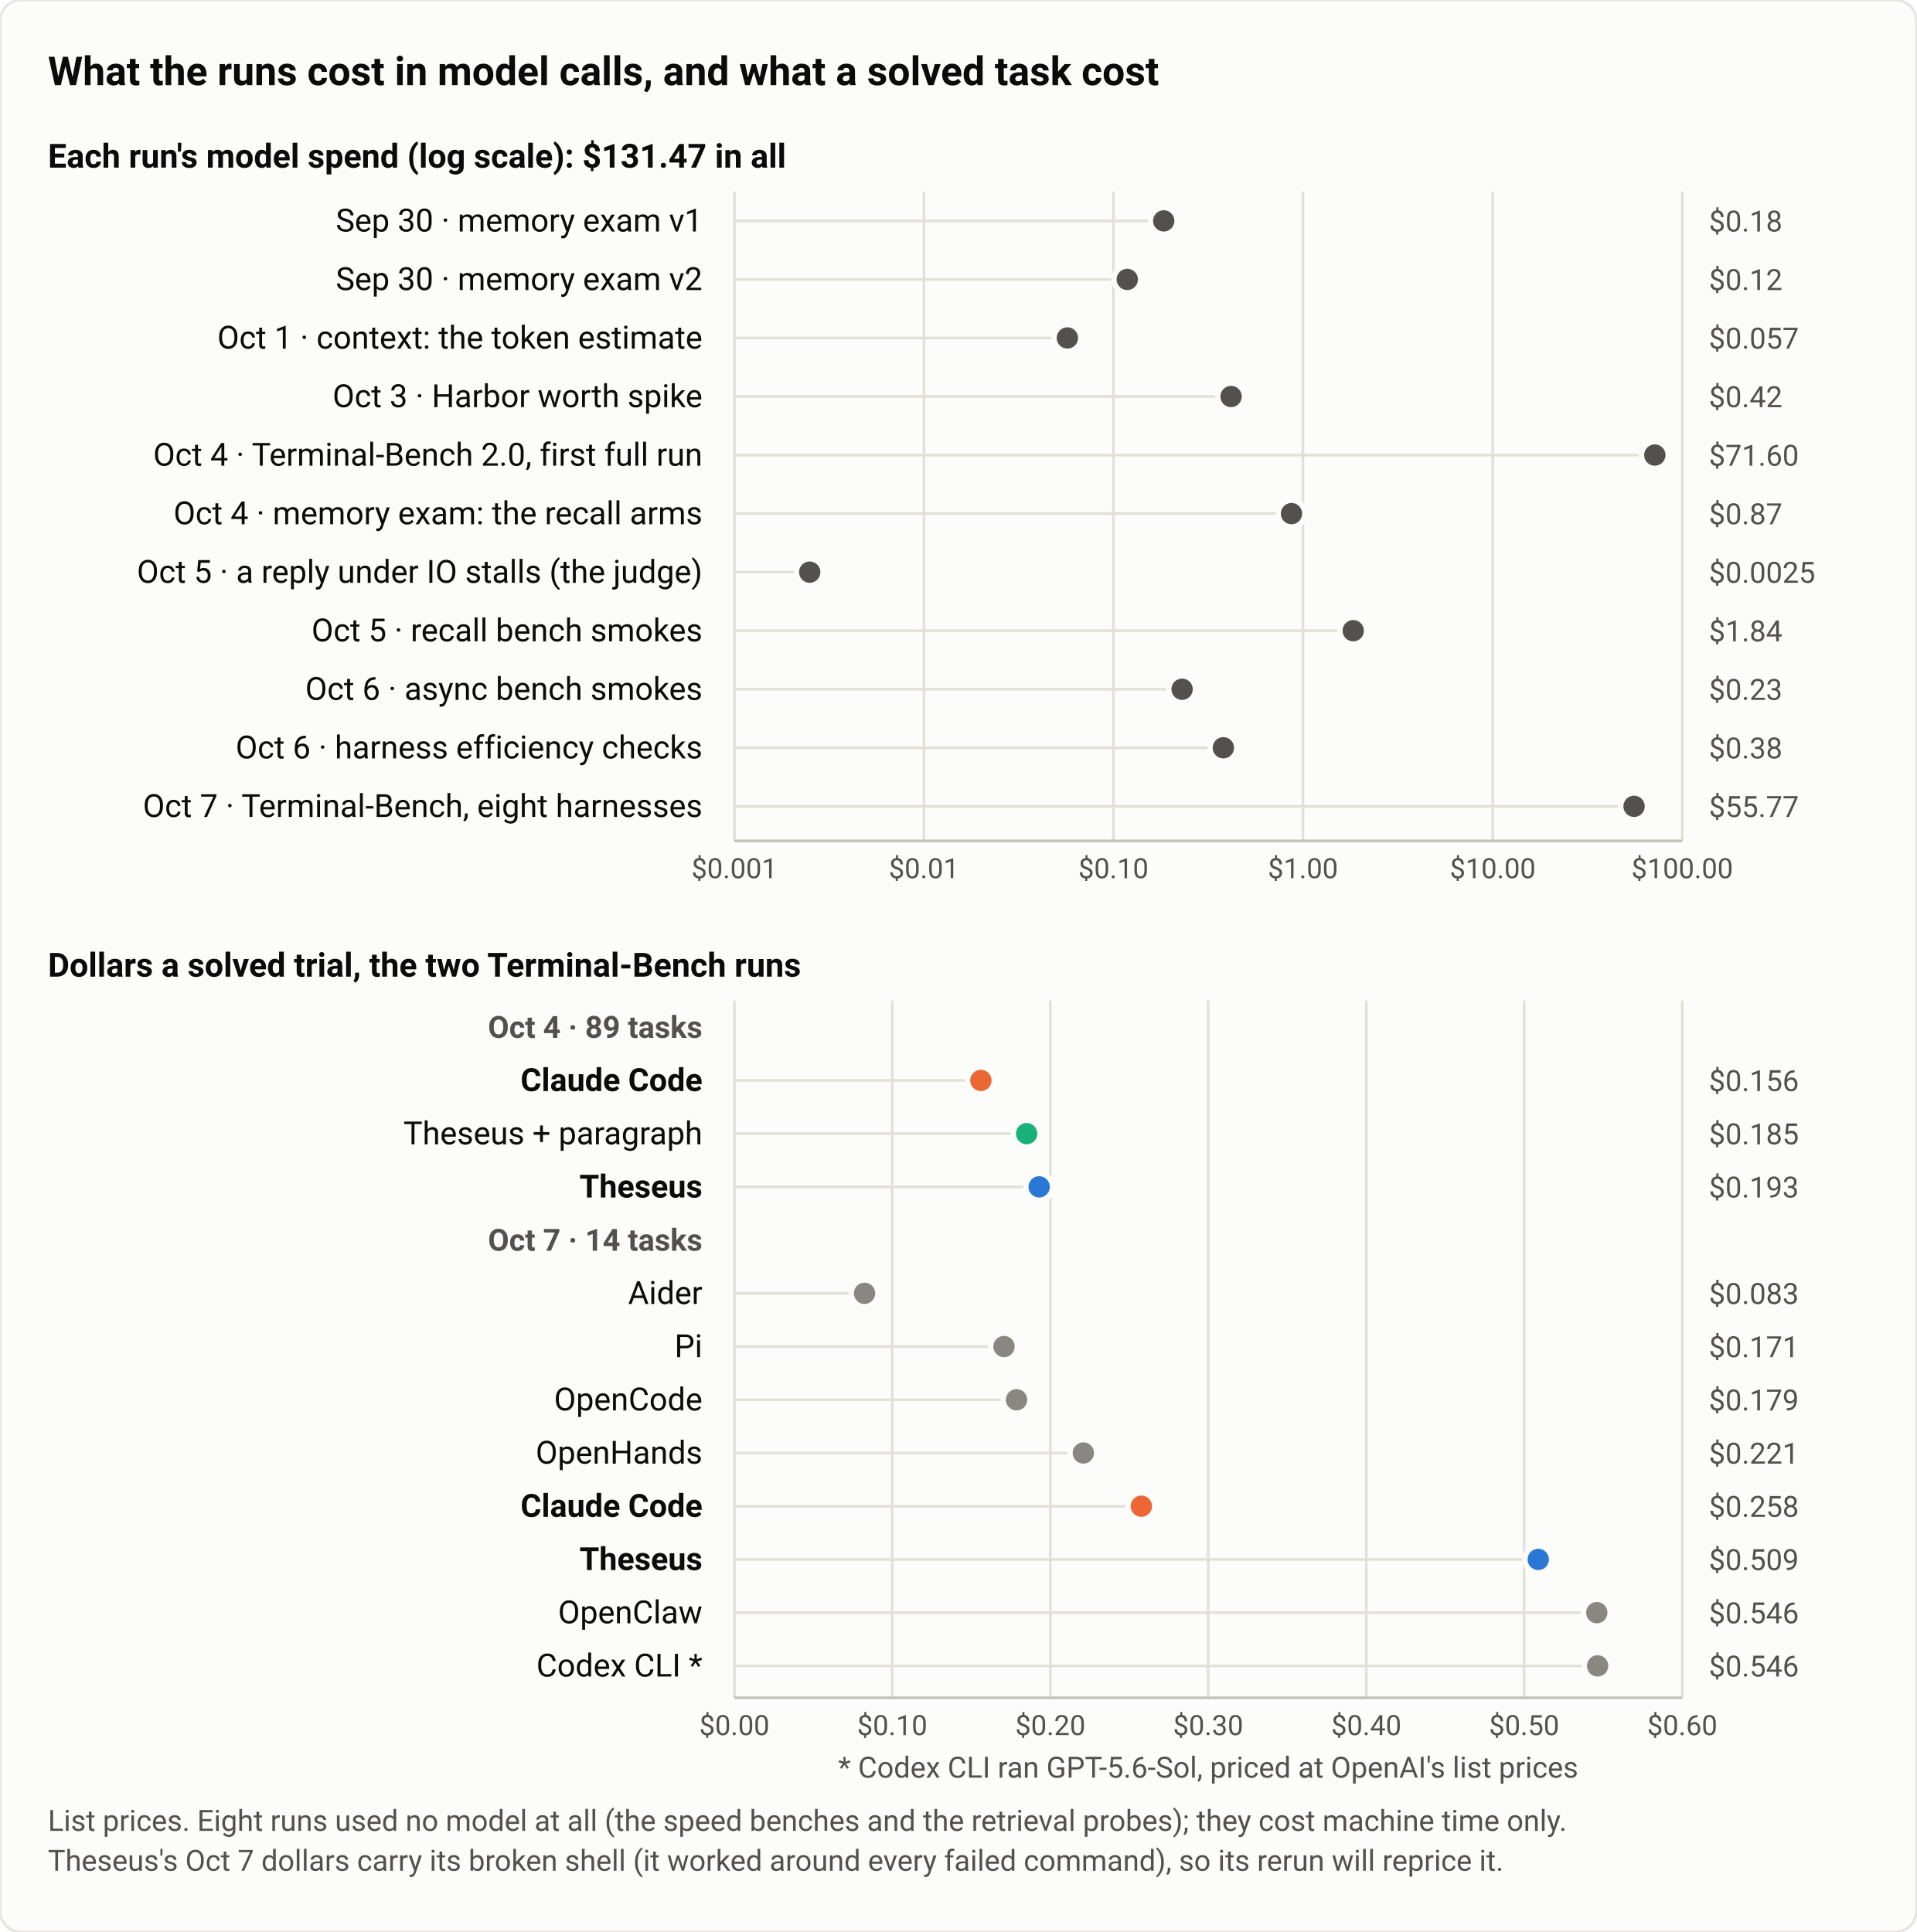
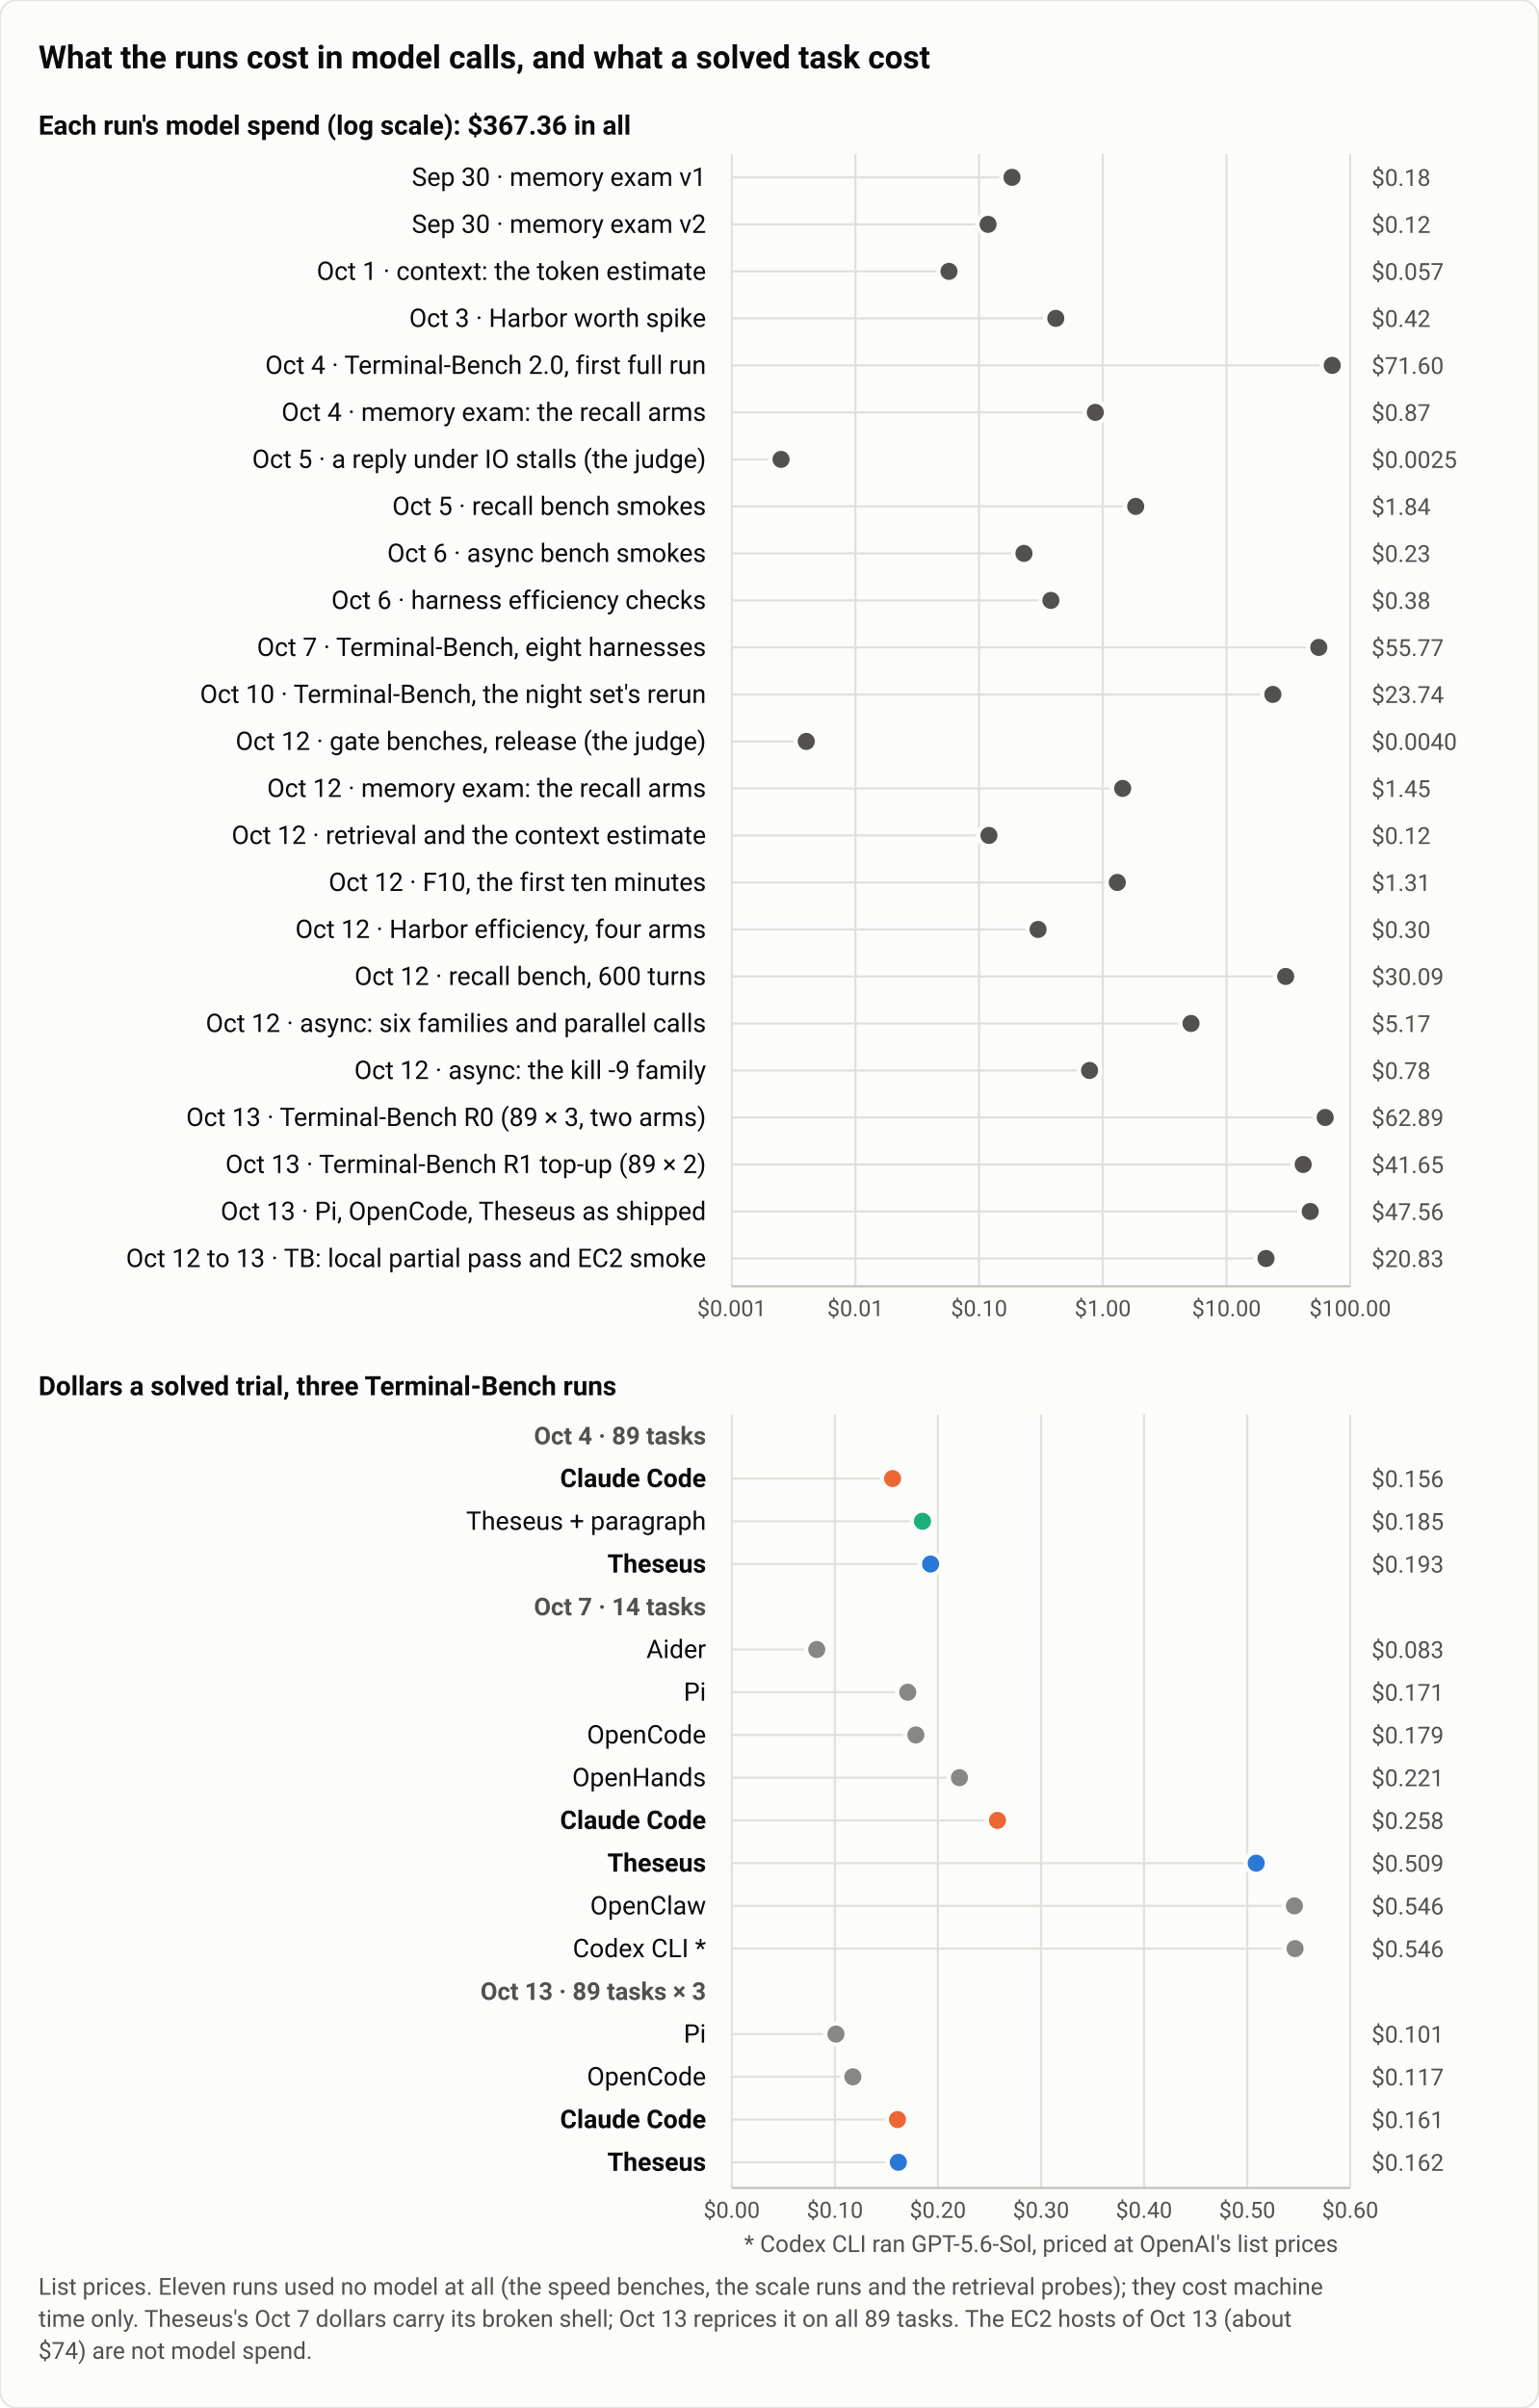
- <svg xmlns="http://www.w3.org/2000/svg" width="720" height="726" viewBox="0 0 720 726" role="img" aria-labelledby="t-cost t-cost-d" font-family="system-ui, -apple-system, 'Segoe UI', Roboto, Helvetica, Arial, sans-serif">
-   <rect width="720" height="726" rx="8" fill="#fcfcfb" stroke="#e6e5df" />
+ <svg xmlns="http://www.w3.org/2000/svg" width="720" height="1127" viewBox="0 0 720 1127" role="img" aria-labelledby="t-cost t-cost-d" font-family="system-ui, -apple-system, 'Segoe UI', Roboto, Helvetica, Arial, sans-serif">
+   <rect width="720" height="1127" rx="8" fill="#fcfcfb" stroke="#e6e5df" />
  <text x="18.0" y="32.0" font-size="15" fill="#0b0b0b" font-weight="600">What the runs cost in model calls, and what a solved task cost</text>
-   <text x="18.0" y="63.0" font-size="12.5" fill="#0b0b0b" font-weight="600">Each run's model spend (log scale): $131.47 in all</text>
-   <line x1="275.9" y1="72.0" x2="275.9" y2="316.0" stroke="#e1e0d9" stroke-width="1" />
-   <line x1="347.1" y1="72.0" x2="347.1" y2="316.0" stroke="#e1e0d9" stroke-width="1" />
-   <line x1="418.3" y1="72.0" x2="418.3" y2="316.0" stroke="#e1e0d9" stroke-width="1" />
-   <line x1="489.5" y1="72.0" x2="489.5" y2="316.0" stroke="#e1e0d9" stroke-width="1" />
-   <line x1="560.8" y1="72.0" x2="560.8" y2="316.0" stroke="#e1e0d9" stroke-width="1" />
-   <line x1="632.0" y1="72.0" x2="632.0" y2="316.0" stroke="#e1e0d9" stroke-width="1" />
-   <text x="263.9" y="87.0" font-size="12" fill="#0b0b0b" text-anchor="end">Sep 30 · memory exam v1</text>
-   <g>
-     <line x1="275.9" y1="83.0" x2="437.2" y2="83.0" stroke="#e1e0d9" stroke-width="1" />
-     <circle cx="437.2" cy="83.0" r="12" fill="transparent" />
-     <circle cx="437.2" cy="83.0" r="5" fill="#52514e" stroke="#fcfcfb" stroke-width="2" />
+   <text x="18.0" y="63.0" font-size="12.5" fill="#0b0b0b" font-weight="600">Each run's model spend (log scale): $367.36 in all</text>
+   <line x1="342.5" y1="72.0" x2="342.5" y2="602.0" stroke="#e1e0d9" stroke-width="1" />
+   <line x1="400.4" y1="72.0" x2="400.4" y2="602.0" stroke="#e1e0d9" stroke-width="1" />
+   <line x1="458.3" y1="72.0" x2="458.3" y2="602.0" stroke="#e1e0d9" stroke-width="1" />
+   <line x1="516.2" y1="72.0" x2="516.2" y2="602.0" stroke="#e1e0d9" stroke-width="1" />
+   <line x1="574.1" y1="72.0" x2="574.1" y2="602.0" stroke="#e1e0d9" stroke-width="1" />
+   <line x1="632.0" y1="72.0" x2="632.0" y2="602.0" stroke="#e1e0d9" stroke-width="1" />
+   <text x="330.5" y="87.0" font-size="12" fill="#0b0b0b" text-anchor="end">Sep 30 · memory exam v1</text>
+   <g>
+     <line x1="342.5" y1="83.0" x2="473.7" y2="83.0" stroke="#e1e0d9" stroke-width="1" />
+     <circle cx="473.7" cy="83.0" r="12" fill="transparent" />
+     <circle cx="473.7" cy="83.0" r="5" fill="#52514e" stroke="#fcfcfb" stroke-width="2" />
  </g>
  <text x="642.0" y="87.0" font-size="11" fill="#52514e" style="font-variant-numeric: tabular-nums">$0.18</text>
-   <text x="263.9" y="109.0" font-size="12" fill="#0b0b0b" text-anchor="end">Sep 30 · memory exam v2</text>
-   <g>
-     <line x1="275.9" y1="105.0" x2="423.5" y2="105.0" stroke="#e1e0d9" stroke-width="1" />
-     <circle cx="423.5" cy="105.0" r="12" fill="transparent" />
-     <circle cx="423.5" cy="105.0" r="5" fill="#52514e" stroke="#fcfcfb" stroke-width="2" />
+   <text x="330.5" y="109.0" font-size="12" fill="#0b0b0b" text-anchor="end">Sep 30 · memory exam v2</text>
+   <g>
+     <line x1="342.5" y1="105.0" x2="462.5" y2="105.0" stroke="#e1e0d9" stroke-width="1" />
+     <circle cx="462.5" cy="105.0" r="12" fill="transparent" />
+     <circle cx="462.5" cy="105.0" r="5" fill="#52514e" stroke="#fcfcfb" stroke-width="2" />
  </g>
  <text x="642.0" y="109.0" font-size="11" fill="#52514e" style="font-variant-numeric: tabular-nums">$0.12</text>
-   <text x="263.9" y="131.0" font-size="12" fill="#0b0b0b" text-anchor="end">Oct 1 · context: the token estimate</text>
-   <g>
-     <line x1="275.9" y1="127.0" x2="401.0" y2="127.0" stroke="#e1e0d9" stroke-width="1" />
-     <circle cx="401.0" cy="127.0" r="12" fill="transparent" />
-     <circle cx="401.0" cy="127.0" r="5" fill="#52514e" stroke="#fcfcfb" stroke-width="2" />
+   <text x="330.5" y="131.0" font-size="12" fill="#0b0b0b" text-anchor="end">Oct 1 · context: the token estimate</text>
+   <g>
+     <line x1="342.5" y1="127.0" x2="444.2" y2="127.0" stroke="#e1e0d9" stroke-width="1" />
+     <circle cx="444.2" cy="127.0" r="12" fill="transparent" />
+     <circle cx="444.2" cy="127.0" r="5" fill="#52514e" stroke="#fcfcfb" stroke-width="2" />
  </g>
  <text x="642.0" y="131.0" font-size="11" fill="#52514e" style="font-variant-numeric: tabular-nums">$0.057</text>
-   <text x="263.9" y="153.0" font-size="12" fill="#0b0b0b" text-anchor="end">Oct 3 · Harbor worth spike</text>
-   <g>
-     <line x1="275.9" y1="149.0" x2="462.5" y2="149.0" stroke="#e1e0d9" stroke-width="1" />
-     <circle cx="462.5" cy="149.0" r="12" fill="transparent" />
-     <circle cx="462.5" cy="149.0" r="5" fill="#52514e" stroke="#fcfcfb" stroke-width="2" />
+   <text x="330.5" y="153.0" font-size="12" fill="#0b0b0b" text-anchor="end">Oct 3 · Harbor worth spike</text>
+   <g>
+     <line x1="342.5" y1="149.0" x2="494.2" y2="149.0" stroke="#e1e0d9" stroke-width="1" />
+     <circle cx="494.2" cy="149.0" r="12" fill="transparent" />
+     <circle cx="494.2" cy="149.0" r="5" fill="#52514e" stroke="#fcfcfb" stroke-width="2" />
  </g>
  <text x="642.0" y="153.0" font-size="11" fill="#52514e" style="font-variant-numeric: tabular-nums">$0.42</text>
-   <text x="263.9" y="175.0" font-size="12" fill="#0b0b0b" text-anchor="end">Oct 4 · Terminal-Bench 2.0, first full run</text>
-   <g>
-     <line x1="275.9" y1="171.0" x2="621.7" y2="171.0" stroke="#e1e0d9" stroke-width="1" />
-     <circle cx="621.7" cy="171.0" r="12" fill="transparent" />
-     <circle cx="621.7" cy="171.0" r="5" fill="#52514e" stroke="#fcfcfb" stroke-width="2" />
+   <text x="330.5" y="175.0" font-size="12" fill="#0b0b0b" text-anchor="end">Oct 4 · Terminal-Bench 2.0, first full run</text>
+   <g>
+     <line x1="342.5" y1="171.0" x2="623.6" y2="171.0" stroke="#e1e0d9" stroke-width="1" />
+     <circle cx="623.6" cy="171.0" r="12" fill="transparent" />
+     <circle cx="623.6" cy="171.0" r="5" fill="#52514e" stroke="#fcfcfb" stroke-width="2" />
  </g>
  <text x="642.0" y="175.0" font-size="11" fill="#52514e" style="font-variant-numeric: tabular-nums">$71.60</text>
-   <text x="263.9" y="197.0" font-size="12" fill="#0b0b0b" text-anchor="end">Oct 4 · memory exam: the recall arms</text>
-   <g>
-     <line x1="275.9" y1="193.0" x2="485.2" y2="193.0" stroke="#e1e0d9" stroke-width="1" />
-     <circle cx="485.2" cy="193.0" r="12" fill="transparent" />
-     <circle cx="485.2" cy="193.0" r="5" fill="#52514e" stroke="#fcfcfb" stroke-width="2" />
+   <text x="330.5" y="197.0" font-size="12" fill="#0b0b0b" text-anchor="end">Oct 4 · memory exam: the recall arms</text>
+   <g>
+     <line x1="342.5" y1="193.0" x2="512.7" y2="193.0" stroke="#e1e0d9" stroke-width="1" />
+     <circle cx="512.7" cy="193.0" r="12" fill="transparent" />
+     <circle cx="512.7" cy="193.0" r="5" fill="#52514e" stroke="#fcfcfb" stroke-width="2" />
  </g>
  <text x="642.0" y="197.0" font-size="11" fill="#52514e" style="font-variant-numeric: tabular-nums">$0.87</text>
-   <text x="263.9" y="219.0" font-size="12" fill="#0b0b0b" text-anchor="end">Oct 5 · a reply under IO stalls (the judge)</text>
-   <g>
-     <line x1="275.9" y1="215.0" x2="304.2" y2="215.0" stroke="#e1e0d9" stroke-width="1" />
-     <circle cx="304.2" cy="215.0" r="12" fill="transparent" />
-     <circle cx="304.2" cy="215.0" r="5" fill="#52514e" stroke="#fcfcfb" stroke-width="2" />
+   <text x="330.5" y="219.0" font-size="12" fill="#0b0b0b" text-anchor="end">Oct 5 · a reply under IO stalls (the judge)</text>
+   <g>
+     <line x1="342.5" y1="215.0" x2="365.6" y2="215.0" stroke="#e1e0d9" stroke-width="1" />
+     <circle cx="365.6" cy="215.0" r="12" fill="transparent" />
+     <circle cx="365.6" cy="215.0" r="5" fill="#52514e" stroke="#fcfcfb" stroke-width="2" />
  </g>
  <text x="642.0" y="219.0" font-size="11" fill="#52514e" style="font-variant-numeric: tabular-nums">$0.0025</text>
-   <text x="263.9" y="241.0" font-size="12" fill="#0b0b0b" text-anchor="end">Oct 5 · recall bench smokes</text>
-   <g>
-     <line x1="275.9" y1="237.0" x2="508.4" y2="237.0" stroke="#e1e0d9" stroke-width="1" />
-     <circle cx="508.4" cy="237.0" r="12" fill="transparent" />
-     <circle cx="508.4" cy="237.0" r="5" fill="#52514e" stroke="#fcfcfb" stroke-width="2" />
+   <text x="330.5" y="241.0" font-size="12" fill="#0b0b0b" text-anchor="end">Oct 5 · recall bench smokes</text>
+   <g>
+     <line x1="342.5" y1="237.0" x2="531.6" y2="237.0" stroke="#e1e0d9" stroke-width="1" />
+     <circle cx="531.6" cy="237.0" r="12" fill="transparent" />
+     <circle cx="531.6" cy="237.0" r="5" fill="#52514e" stroke="#fcfcfb" stroke-width="2" />
  </g>
  <text x="642.0" y="241.0" font-size="11" fill="#52514e" style="font-variant-numeric: tabular-nums">$1.84</text>
-   <text x="263.9" y="263.0" font-size="12" fill="#0b0b0b" text-anchor="end">Oct 6 · async bench smokes</text>
-   <g>
-     <line x1="275.9" y1="259.0" x2="444.1" y2="259.0" stroke="#e1e0d9" stroke-width="1" />
-     <circle cx="444.1" cy="259.0" r="12" fill="transparent" />
-     <circle cx="444.1" cy="259.0" r="5" fill="#52514e" stroke="#fcfcfb" stroke-width="2" />
+   <text x="330.5" y="263.0" font-size="12" fill="#0b0b0b" text-anchor="end">Oct 6 · async bench smokes</text>
+   <g>
+     <line x1="342.5" y1="259.0" x2="479.3" y2="259.0" stroke="#e1e0d9" stroke-width="1" />
+     <circle cx="479.3" cy="259.0" r="12" fill="transparent" />
+     <circle cx="479.3" cy="259.0" r="5" fill="#52514e" stroke="#fcfcfb" stroke-width="2" />
  </g>
  <text x="642.0" y="263.0" font-size="11" fill="#52514e" style="font-variant-numeric: tabular-nums">$0.23</text>
-   <text x="263.9" y="285.0" font-size="12" fill="#0b0b0b" text-anchor="end">Oct 6 · harness efficiency checks</text>
-   <g>
-     <line x1="275.9" y1="281.0" x2="459.6" y2="281.0" stroke="#e1e0d9" stroke-width="1" />
-     <circle cx="459.6" cy="281.0" r="12" fill="transparent" />
-     <circle cx="459.6" cy="281.0" r="5" fill="#52514e" stroke="#fcfcfb" stroke-width="2" />
+   <text x="330.5" y="285.0" font-size="12" fill="#0b0b0b" text-anchor="end">Oct 6 · harness efficiency checks</text>
+   <g>
+     <line x1="342.5" y1="281.0" x2="491.9" y2="281.0" stroke="#e1e0d9" stroke-width="1" />
+     <circle cx="491.9" cy="281.0" r="12" fill="transparent" />
+     <circle cx="491.9" cy="281.0" r="5" fill="#52514e" stroke="#fcfcfb" stroke-width="2" />
  </g>
  <text x="642.0" y="285.0" font-size="11" fill="#52514e" style="font-variant-numeric: tabular-nums">$0.38</text>
-   <text x="263.9" y="307.0" font-size="12" fill="#0b0b0b" text-anchor="end">Oct 7 · Terminal-Bench, eight harnesses</text>
-   <g>
-     <line x1="275.9" y1="303.0" x2="613.9" y2="303.0" stroke="#e1e0d9" stroke-width="1" />
-     <circle cx="613.9" cy="303.0" r="12" fill="transparent" />
-     <circle cx="613.9" cy="303.0" r="5" fill="#52514e" stroke="#fcfcfb" stroke-width="2" />
+   <text x="330.5" y="307.0" font-size="12" fill="#0b0b0b" text-anchor="end">Oct 7 · Terminal-Bench, eight harnesses</text>
+   <g>
+     <line x1="342.5" y1="303.0" x2="617.3" y2="303.0" stroke="#e1e0d9" stroke-width="1" />
+     <circle cx="617.3" cy="303.0" r="12" fill="transparent" />
+     <circle cx="617.3" cy="303.0" r="5" fill="#52514e" stroke="#fcfcfb" stroke-width="2" />
  </g>
  <text x="642.0" y="307.0" font-size="11" fill="#52514e" style="font-variant-numeric: tabular-nums">$55.77</text>
-   <line x1="275.9" y1="316.0" x2="632.0" y2="316.0" stroke="#c3c2b7" stroke-width="1" />
-   <text x="275.9" y="330.0" font-size="10.5" fill="#52514e" text-anchor="middle" style="font-variant-numeric: tabular-nums">$0.001</text>
-   <text x="347.1" y="330.0" font-size="10.5" fill="#52514e" text-anchor="middle" style="font-variant-numeric: tabular-nums">$0.01</text>
-   <text x="418.3" y="330.0" font-size="10.5" fill="#52514e" text-anchor="middle" style="font-variant-numeric: tabular-nums">$0.10</text>
-   <text x="489.5" y="330.0" font-size="10.5" fill="#52514e" text-anchor="middle" style="font-variant-numeric: tabular-nums">$1.00</text>
-   <text x="560.8" y="330.0" font-size="10.5" fill="#52514e" text-anchor="middle" style="font-variant-numeric: tabular-nums">$10.00</text>
-   <text x="632.0" y="330.0" font-size="10.5" fill="#52514e" text-anchor="middle" style="font-variant-numeric: tabular-nums">$100.00</text>
-   <text x="18.0" y="367.0" font-size="12.5" fill="#0b0b0b" font-weight="600">Dollars a solved trial, the two Terminal-Bench runs</text>
-   <line x1="275.9" y1="376.0" x2="275.9" y2="638.0" stroke="#e1e0d9" stroke-width="1" />
-   <line x1="335.2" y1="376.0" x2="335.2" y2="638.0" stroke="#e1e0d9" stroke-width="1" />
-   <line x1="394.6" y1="376.0" x2="394.6" y2="638.0" stroke="#e1e0d9" stroke-width="1" />
-   <line x1="453.9" y1="376.0" x2="453.9" y2="638.0" stroke="#e1e0d9" stroke-width="1" />
-   <line x1="513.3" y1="376.0" x2="513.3" y2="638.0" stroke="#e1e0d9" stroke-width="1" />
-   <line x1="572.6" y1="376.0" x2="572.6" y2="638.0" stroke="#e1e0d9" stroke-width="1" />
-   <line x1="632.0" y1="376.0" x2="632.0" y2="638.0" stroke="#e1e0d9" stroke-width="1" />
-   <text x="263.9" y="390.0" font-size="11.5" fill="#52514e" text-anchor="end" font-weight="600">Oct 4 · 89 tasks</text>
-   <text x="263.9" y="410.0" font-size="12" fill="#0b0b0b" text-anchor="end" font-weight="600">Claude Code</text>
-   <g>
-     <line x1="275.9" y1="406.0" x2="368.5" y2="406.0" stroke="#e1e0d9" stroke-width="1" />
-     <circle cx="368.5" cy="406.0" r="12" fill="transparent" />
-     <circle cx="368.5" cy="406.0" r="5" fill="#eb6834" stroke="#fcfcfb" stroke-width="2" />
-   </g>
-   <text x="642.0" y="410.0" font-size="11" fill="#52514e" style="font-variant-numeric: tabular-nums">$0.156</text>
-   <text x="263.9" y="430.0" font-size="12" fill="#0b0b0b" text-anchor="end">Theseus + paragraph</text>
-   <g>
-     <line x1="275.9" y1="426.0" x2="385.7" y2="426.0" stroke="#e1e0d9" stroke-width="1" />
-     <circle cx="385.7" cy="426.0" r="12" fill="transparent" />
-     <circle cx="385.7" cy="426.0" r="5" fill="#1baf7a" stroke="#fcfcfb" stroke-width="2" />
-   </g>
-   <text x="642.0" y="430.0" font-size="11" fill="#52514e" style="font-variant-numeric: tabular-nums">$0.185</text>
-   <text x="263.9" y="450.0" font-size="12" fill="#0b0b0b" text-anchor="end" font-weight="600">Theseus</text>
-   <g>
-     <line x1="275.9" y1="446.0" x2="390.4" y2="446.0" stroke="#e1e0d9" stroke-width="1" />
-     <circle cx="390.4" cy="446.0" r="12" fill="transparent" />
-     <circle cx="390.4" cy="446.0" r="5" fill="#2a78d6" stroke="#fcfcfb" stroke-width="2" />
-   </g>
-   <text x="642.0" y="450.0" font-size="11" fill="#52514e" style="font-variant-numeric: tabular-nums">$0.193</text>
-   <text x="263.9" y="470.0" font-size="11.5" fill="#52514e" text-anchor="end" font-weight="600">Oct 7 · 14 tasks</text>
-   <text x="263.9" y="490.0" font-size="12" fill="#0b0b0b" text-anchor="end">Aider</text>
-   <g>
-     <line x1="275.9" y1="486.0" x2="324.8" y2="486.0" stroke="#e1e0d9" stroke-width="1" />
-     <circle cx="324.8" cy="486.0" r="12" fill="transparent" />
-     <circle cx="324.8" cy="486.0" r="5" fill="#898781" stroke="#fcfcfb" stroke-width="2" />
-   </g>
-   <text x="642.0" y="490.0" font-size="11" fill="#52514e" style="font-variant-numeric: tabular-nums">$0.083</text>
-   <text x="263.9" y="510.0" font-size="12" fill="#0b0b0b" text-anchor="end">Pi</text>
-   <g>
-     <line x1="275.9" y1="506.0" x2="377.2" y2="506.0" stroke="#e1e0d9" stroke-width="1" />
-     <circle cx="377.2" cy="506.0" r="12" fill="transparent" />
-     <circle cx="377.2" cy="506.0" r="5" fill="#898781" stroke="#fcfcfb" stroke-width="2" />
-   </g>
-   <text x="642.0" y="510.0" font-size="11" fill="#52514e" style="font-variant-numeric: tabular-nums">$0.171</text>
-   <text x="263.9" y="530.0" font-size="12" fill="#0b0b0b" text-anchor="end">OpenCode</text>
-   <g>
-     <line x1="275.9" y1="526.0" x2="381.9" y2="526.0" stroke="#e1e0d9" stroke-width="1" />
-     <circle cx="381.9" cy="526.0" r="12" fill="transparent" />
-     <circle cx="381.9" cy="526.0" r="5" fill="#898781" stroke="#fcfcfb" stroke-width="2" />
-   </g>
-   <text x="642.0" y="530.0" font-size="11" fill="#52514e" style="font-variant-numeric: tabular-nums">$0.179</text>
-   <text x="263.9" y="550.0" font-size="12" fill="#0b0b0b" text-anchor="end">OpenHands</text>
-   <g>
-     <line x1="275.9" y1="546.0" x2="407.0" y2="546.0" stroke="#e1e0d9" stroke-width="1" />
-     <circle cx="407.0" cy="546.0" r="12" fill="transparent" />
-     <circle cx="407.0" cy="546.0" r="5" fill="#898781" stroke="#fcfcfb" stroke-width="2" />
-   </g>
-   <text x="642.0" y="550.0" font-size="11" fill="#52514e" style="font-variant-numeric: tabular-nums">$0.221</text>
-   <text x="263.9" y="570.0" font-size="12" fill="#0b0b0b" text-anchor="end" font-weight="600">Claude Code</text>
-   <g>
-     <line x1="275.9" y1="566.0" x2="428.8" y2="566.0" stroke="#e1e0d9" stroke-width="1" />
-     <circle cx="428.8" cy="566.0" r="12" fill="transparent" />
-     <circle cx="428.8" cy="566.0" r="5" fill="#eb6834" stroke="#fcfcfb" stroke-width="2" />
-   </g>
-   <text x="642.0" y="570.0" font-size="11" fill="#52514e" style="font-variant-numeric: tabular-nums">$0.258</text>
-   <text x="263.9" y="590.0" font-size="12" fill="#0b0b0b" text-anchor="end" font-weight="600">Theseus</text>
-   <g>
-     <line x1="275.9" y1="586.0" x2="577.9" y2="586.0" stroke="#e1e0d9" stroke-width="1" />
-     <circle cx="577.9" cy="586.0" r="12" fill="transparent" />
-     <circle cx="577.9" cy="586.0" r="5" fill="#2a78d6" stroke="#fcfcfb" stroke-width="2" />
-   </g>
-   <text x="642.0" y="590.0" font-size="11" fill="#52514e" style="font-variant-numeric: tabular-nums">$0.509</text>
-   <text x="263.9" y="610.0" font-size="12" fill="#0b0b0b" text-anchor="end">OpenClaw</text>
-   <g>
-     <line x1="275.9" y1="606.0" x2="599.9" y2="606.0" stroke="#e1e0d9" stroke-width="1" />
-     <circle cx="599.9" cy="606.0" r="12" fill="transparent" />
-     <circle cx="599.9" cy="606.0" r="5" fill="#898781" stroke="#fcfcfb" stroke-width="2" />
-   </g>
-   <text x="642.0" y="610.0" font-size="11" fill="#52514e" style="font-variant-numeric: tabular-nums">$0.546</text>
-   <text x="263.9" y="630.0" font-size="12" fill="#0b0b0b" text-anchor="end">Codex CLI *</text>
-   <g>
-     <line x1="275.9" y1="626.0" x2="600.2" y2="626.0" stroke="#e1e0d9" stroke-width="1" />
-     <circle cx="600.2" cy="626.0" r="12" fill="transparent" />
-     <circle cx="600.2" cy="626.0" r="5" fill="#898781" stroke="#fcfcfb" stroke-width="2" />
-   </g>
-   <text x="642.0" y="630.0" font-size="11" fill="#52514e" style="font-variant-numeric: tabular-nums">$0.546</text>
-   <line x1="275.9" y1="638.0" x2="632.0" y2="638.0" stroke="#c3c2b7" stroke-width="1" />
-   <text x="275.9" y="652.0" font-size="10.5" fill="#52514e" text-anchor="middle" style="font-variant-numeric: tabular-nums">$0.00</text>
-   <text x="335.2" y="652.0" font-size="10.5" fill="#52514e" text-anchor="middle" style="font-variant-numeric: tabular-nums">$0.10</text>
-   <text x="394.6" y="652.0" font-size="10.5" fill="#52514e" text-anchor="middle" style="font-variant-numeric: tabular-nums">$0.20</text>
-   <text x="453.9" y="652.0" font-size="10.5" fill="#52514e" text-anchor="middle" style="font-variant-numeric: tabular-nums">$0.30</text>
-   <text x="513.3" y="652.0" font-size="10.5" fill="#52514e" text-anchor="middle" style="font-variant-numeric: tabular-nums">$0.40</text>
-   <text x="572.6" y="652.0" font-size="10.5" fill="#52514e" text-anchor="middle" style="font-variant-numeric: tabular-nums">$0.50</text>
-   <text x="632.0" y="652.0" font-size="10.5" fill="#52514e" text-anchor="middle" style="font-variant-numeric: tabular-nums">$0.60</text>
-   <text x="453.9" y="668.0" font-size="11" fill="#52514e" text-anchor="middle">* Codex CLI ran GPT-5.6-Sol, priced at OpenAI's list prices</text>
-   <text x="18.0" y="688.0" font-size="11" fill="#52514e">List prices. Eight runs used no model at all (the speed benches and the retrieval probes); they cost machine time only.</text>
-   <text x="18.0" y="703.0" font-size="11" fill="#52514e">Theseus's Oct 7 dollars carry its broken shell (it worked around every failed command), so its rerun will reprice it.</text>
+   <text x="330.5" y="329.0" font-size="12" fill="#0b0b0b" text-anchor="end">Oct 10 · Terminal-Bench, the night set's rerun</text>
+   <g>
+     <line x1="342.5" y1="325.0" x2="595.8" y2="325.0" stroke="#e1e0d9" stroke-width="1" />
+     <circle cx="595.8" cy="325.0" r="12" fill="transparent" />
+     <circle cx="595.8" cy="325.0" r="5" fill="#52514e" stroke="#fcfcfb" stroke-width="2" />
+   </g>
+   <text x="642.0" y="329.0" font-size="11" fill="#52514e" style="font-variant-numeric: tabular-nums">$23.74</text>
+   <text x="330.5" y="351.0" font-size="12" fill="#0b0b0b" text-anchor="end">Oct 12 · gate benches, release (the judge)</text>
+   <g>
+     <line x1="342.5" y1="347.0" x2="377.4" y2="347.0" stroke="#e1e0d9" stroke-width="1" />
+     <circle cx="377.4" cy="347.0" r="12" fill="transparent" />
+     <circle cx="377.4" cy="347.0" r="5" fill="#52514e" stroke="#fcfcfb" stroke-width="2" />
+   </g>
+   <text x="642.0" y="351.0" font-size="11" fill="#52514e" style="font-variant-numeric: tabular-nums">$0.0040</text>
+   <text x="330.5" y="373.0" font-size="12" fill="#0b0b0b" text-anchor="end">Oct 12 · memory exam: the recall arms</text>
+   <g>
+     <line x1="342.5" y1="369.0" x2="525.5" y2="369.0" stroke="#e1e0d9" stroke-width="1" />
+     <circle cx="525.5" cy="369.0" r="12" fill="transparent" />
+     <circle cx="525.5" cy="369.0" r="5" fill="#52514e" stroke="#fcfcfb" stroke-width="2" />
+   </g>
+   <text x="642.0" y="373.0" font-size="11" fill="#52514e" style="font-variant-numeric: tabular-nums">$1.45</text>
+   <text x="330.5" y="395.0" font-size="12" fill="#0b0b0b" text-anchor="end">Oct 12 · retrieval and the context estimate</text>
+   <g>
+     <line x1="342.5" y1="391.0" x2="462.9" y2="391.0" stroke="#e1e0d9" stroke-width="1" />
+     <circle cx="462.9" cy="391.0" r="12" fill="transparent" />
+     <circle cx="462.9" cy="391.0" r="5" fill="#52514e" stroke="#fcfcfb" stroke-width="2" />
+   </g>
+   <text x="642.0" y="395.0" font-size="11" fill="#52514e" style="font-variant-numeric: tabular-nums">$0.12</text>
+   <text x="330.5" y="417.0" font-size="12" fill="#0b0b0b" text-anchor="end">Oct 12 · F10, the first ten minutes</text>
+   <g>
+     <line x1="342.5" y1="413.0" x2="523.0" y2="413.0" stroke="#e1e0d9" stroke-width="1" />
+     <circle cx="523.0" cy="413.0" r="12" fill="transparent" />
+     <circle cx="523.0" cy="413.0" r="5" fill="#52514e" stroke="#fcfcfb" stroke-width="2" />
+   </g>
+   <text x="642.0" y="417.0" font-size="11" fill="#52514e" style="font-variant-numeric: tabular-nums">$1.31</text>
+   <text x="330.5" y="439.0" font-size="12" fill="#0b0b0b" text-anchor="end">Oct 12 · Harbor efficiency, four arms</text>
+   <g>
+     <line x1="342.5" y1="435.0" x2="485.9" y2="435.0" stroke="#e1e0d9" stroke-width="1" />
+     <circle cx="485.9" cy="435.0" r="12" fill="transparent" />
+     <circle cx="485.9" cy="435.0" r="5" fill="#52514e" stroke="#fcfcfb" stroke-width="2" />
+   </g>
+   <text x="642.0" y="439.0" font-size="11" fill="#52514e" style="font-variant-numeric: tabular-nums">$0.30</text>
+   <text x="330.5" y="461.0" font-size="12" fill="#0b0b0b" text-anchor="end">Oct 12 · recall bench, 600 turns</text>
+   <g>
+     <line x1="342.5" y1="457.0" x2="601.8" y2="457.0" stroke="#e1e0d9" stroke-width="1" />
+     <circle cx="601.8" cy="457.0" r="12" fill="transparent" />
+     <circle cx="601.8" cy="457.0" r="5" fill="#52514e" stroke="#fcfcfb" stroke-width="2" />
+   </g>
+   <text x="642.0" y="461.0" font-size="11" fill="#52514e" style="font-variant-numeric: tabular-nums">$30.09</text>
+   <text x="330.5" y="483.0" font-size="12" fill="#0b0b0b" text-anchor="end">Oct 12 · async: six families and parallel calls</text>
+   <g>
+     <line x1="342.5" y1="479.0" x2="557.5" y2="479.0" stroke="#e1e0d9" stroke-width="1" />
+     <circle cx="557.5" cy="479.0" r="12" fill="transparent" />
+     <circle cx="557.5" cy="479.0" r="5" fill="#52514e" stroke="#fcfcfb" stroke-width="2" />
+   </g>
+   <text x="642.0" y="483.0" font-size="11" fill="#52514e" style="font-variant-numeric: tabular-nums">$5.17</text>
+   <text x="330.5" y="505.0" font-size="12" fill="#0b0b0b" text-anchor="end">Oct 12 · async: the kill -9 family</text>
+   <g>
+     <line x1="342.5" y1="501.0" x2="510.0" y2="501.0" stroke="#e1e0d9" stroke-width="1" />
+     <circle cx="510.0" cy="501.0" r="12" fill="transparent" />
+     <circle cx="510.0" cy="501.0" r="5" fill="#52514e" stroke="#fcfcfb" stroke-width="2" />
+   </g>
+   <text x="642.0" y="505.0" font-size="11" fill="#52514e" style="font-variant-numeric: tabular-nums">$0.78</text>
+   <text x="330.5" y="527.0" font-size="12" fill="#0b0b0b" text-anchor="end">Oct 13 · Terminal-Bench R0 (89 × 3, two arms)</text>
+   <g>
+     <line x1="342.5" y1="523.0" x2="620.3" y2="523.0" stroke="#e1e0d9" stroke-width="1" />
+     <circle cx="620.3" cy="523.0" r="12" fill="transparent" />
+     <circle cx="620.3" cy="523.0" r="5" fill="#52514e" stroke="#fcfcfb" stroke-width="2" />
+   </g>
+   <text x="642.0" y="527.0" font-size="11" fill="#52514e" style="font-variant-numeric: tabular-nums">$62.89</text>
+   <text x="330.5" y="549.0" font-size="12" fill="#0b0b0b" text-anchor="end">Oct 13 · Terminal-Bench R1 top-up (89 × 2)</text>
+   <g>
+     <line x1="342.5" y1="545.0" x2="610.0" y2="545.0" stroke="#e1e0d9" stroke-width="1" />
+     <circle cx="610.0" cy="545.0" r="12" fill="transparent" />
+     <circle cx="610.0" cy="545.0" r="5" fill="#52514e" stroke="#fcfcfb" stroke-width="2" />
+   </g>
+   <text x="642.0" y="549.0" font-size="11" fill="#52514e" style="font-variant-numeric: tabular-nums">$41.65</text>
+   <text x="330.5" y="571.0" font-size="12" fill="#0b0b0b" text-anchor="end">Oct 13 · Pi, OpenCode, Theseus as shipped</text>
+   <g>
+     <line x1="342.5" y1="567.0" x2="613.3" y2="567.0" stroke="#e1e0d9" stroke-width="1" />
+     <circle cx="613.3" cy="567.0" r="12" fill="transparent" />
+     <circle cx="613.3" cy="567.0" r="5" fill="#52514e" stroke="#fcfcfb" stroke-width="2" />
+   </g>
+   <text x="642.0" y="571.0" font-size="11" fill="#52514e" style="font-variant-numeric: tabular-nums">$47.56</text>
+   <text x="330.5" y="593.0" font-size="12" fill="#0b0b0b" text-anchor="end">Oct 12 to 13 · TB: local partial pass and EC2 smoke</text>
+   <g>
+     <line x1="342.5" y1="589.0" x2="592.6" y2="589.0" stroke="#e1e0d9" stroke-width="1" />
+     <circle cx="592.6" cy="589.0" r="12" fill="transparent" />
+     <circle cx="592.6" cy="589.0" r="5" fill="#52514e" stroke="#fcfcfb" stroke-width="2" />
+   </g>
+   <text x="642.0" y="593.0" font-size="11" fill="#52514e" style="font-variant-numeric: tabular-nums">$20.83</text>
+   <line x1="342.5" y1="602.0" x2="632.0" y2="602.0" stroke="#c3c2b7" stroke-width="1" />
+   <text x="342.5" y="616.0" font-size="10.5" fill="#52514e" text-anchor="middle" style="font-variant-numeric: tabular-nums">$0.001</text>
+   <text x="400.4" y="616.0" font-size="10.5" fill="#52514e" text-anchor="middle" style="font-variant-numeric: tabular-nums">$0.01</text>
+   <text x="458.3" y="616.0" font-size="10.5" fill="#52514e" text-anchor="middle" style="font-variant-numeric: tabular-nums">$0.10</text>
+   <text x="516.2" y="616.0" font-size="10.5" fill="#52514e" text-anchor="middle" style="font-variant-numeric: tabular-nums">$1.00</text>
+   <text x="574.1" y="616.0" font-size="10.5" fill="#52514e" text-anchor="middle" style="font-variant-numeric: tabular-nums">$10.00</text>
+   <text x="632.0" y="616.0" font-size="10.5" fill="#52514e" text-anchor="middle" style="font-variant-numeric: tabular-nums">$100.00</text>
+   <text x="18.0" y="653.0" font-size="12.5" fill="#0b0b0b" font-weight="600">Dollars a solved trial, three Terminal-Bench runs</text>
+   <line x1="342.5" y1="662.0" x2="342.5" y2="1024.0" stroke="#e1e0d9" stroke-width="1" />
+   <line x1="390.8" y1="662.0" x2="390.8" y2="1024.0" stroke="#e1e0d9" stroke-width="1" />
+   <line x1="439.0" y1="662.0" x2="439.0" y2="1024.0" stroke="#e1e0d9" stroke-width="1" />
+   <line x1="487.3" y1="662.0" x2="487.3" y2="1024.0" stroke="#e1e0d9" stroke-width="1" />
+   <line x1="535.5" y1="662.0" x2="535.5" y2="1024.0" stroke="#e1e0d9" stroke-width="1" />
+   <line x1="583.8" y1="662.0" x2="583.8" y2="1024.0" stroke="#e1e0d9" stroke-width="1" />
+   <line x1="632.0" y1="662.0" x2="632.0" y2="1024.0" stroke="#e1e0d9" stroke-width="1" />
+   <text x="330.5" y="676.0" font-size="11.5" fill="#52514e" text-anchor="end" font-weight="600">Oct 4 · 89 tasks</text>
+   <text x="330.5" y="696.0" font-size="12" fill="#0b0b0b" text-anchor="end" font-weight="600">Claude Code</text>
+   <g>
+     <line x1="342.5" y1="692.0" x2="417.8" y2="692.0" stroke="#e1e0d9" stroke-width="1" />
+     <circle cx="417.8" cy="692.0" r="12" fill="transparent" />
+     <circle cx="417.8" cy="692.0" r="5" fill="#eb6834" stroke="#fcfcfb" stroke-width="2" />
+   </g>
+   <text x="642.0" y="696.0" font-size="11" fill="#52514e" style="font-variant-numeric: tabular-nums">$0.156</text>
+   <text x="330.5" y="716.0" font-size="12" fill="#0b0b0b" text-anchor="end">Theseus + paragraph</text>
+   <g>
+     <line x1="342.5" y1="712.0" x2="431.8" y2="712.0" stroke="#e1e0d9" stroke-width="1" />
+     <circle cx="431.8" cy="712.0" r="12" fill="transparent" />
+     <circle cx="431.8" cy="712.0" r="5" fill="#1baf7a" stroke="#fcfcfb" stroke-width="2" />
+   </g>
+   <text x="642.0" y="716.0" font-size="11" fill="#52514e" style="font-variant-numeric: tabular-nums">$0.185</text>
+   <text x="330.5" y="736.0" font-size="12" fill="#0b0b0b" text-anchor="end" font-weight="600">Theseus</text>
+   <g>
+     <line x1="342.5" y1="732.0" x2="435.6" y2="732.0" stroke="#e1e0d9" stroke-width="1" />
+     <circle cx="435.6" cy="732.0" r="12" fill="transparent" />
+     <circle cx="435.6" cy="732.0" r="5" fill="#2a78d6" stroke="#fcfcfb" stroke-width="2" />
+   </g>
+   <text x="642.0" y="736.0" font-size="11" fill="#52514e" style="font-variant-numeric: tabular-nums">$0.193</text>
+   <text x="330.5" y="756.0" font-size="11.5" fill="#52514e" text-anchor="end" font-weight="600">Oct 7 · 14 tasks</text>
+   <text x="330.5" y="776.0" font-size="12" fill="#0b0b0b" text-anchor="end">Aider</text>
+   <g>
+     <line x1="342.5" y1="772.0" x2="382.3" y2="772.0" stroke="#e1e0d9" stroke-width="1" />
+     <circle cx="382.3" cy="772.0" r="12" fill="transparent" />
+     <circle cx="382.3" cy="772.0" r="5" fill="#898781" stroke="#fcfcfb" stroke-width="2" />
+   </g>
+   <text x="642.0" y="776.0" font-size="11" fill="#52514e" style="font-variant-numeric: tabular-nums">$0.083</text>
+   <text x="330.5" y="796.0" font-size="12" fill="#0b0b0b" text-anchor="end">Pi</text>
+   <g>
+     <line x1="342.5" y1="792.0" x2="424.9" y2="792.0" stroke="#e1e0d9" stroke-width="1" />
+     <circle cx="424.9" cy="792.0" r="12" fill="transparent" />
+     <circle cx="424.9" cy="792.0" r="5" fill="#898781" stroke="#fcfcfb" stroke-width="2" />
+   </g>
+   <text x="642.0" y="796.0" font-size="11" fill="#52514e" style="font-variant-numeric: tabular-nums">$0.171</text>
+   <text x="330.5" y="816.0" font-size="12" fill="#0b0b0b" text-anchor="end">OpenCode</text>
+   <g>
+     <line x1="342.5" y1="812.0" x2="428.7" y2="812.0" stroke="#e1e0d9" stroke-width="1" />
+     <circle cx="428.7" cy="812.0" r="12" fill="transparent" />
+     <circle cx="428.7" cy="812.0" r="5" fill="#898781" stroke="#fcfcfb" stroke-width="2" />
+   </g>
+   <text x="642.0" y="816.0" font-size="11" fill="#52514e" style="font-variant-numeric: tabular-nums">$0.179</text>
+   <text x="330.5" y="836.0" font-size="12" fill="#0b0b0b" text-anchor="end">OpenHands</text>
+   <g>
+     <line x1="342.5" y1="832.0" x2="449.1" y2="832.0" stroke="#e1e0d9" stroke-width="1" />
+     <circle cx="449.1" cy="832.0" r="12" fill="transparent" />
+     <circle cx="449.1" cy="832.0" r="5" fill="#898781" stroke="#fcfcfb" stroke-width="2" />
+   </g>
+   <text x="642.0" y="836.0" font-size="11" fill="#52514e" style="font-variant-numeric: tabular-nums">$0.221</text>
+   <text x="330.5" y="856.0" font-size="12" fill="#0b0b0b" text-anchor="end" font-weight="600">Claude Code</text>
+   <g>
+     <line x1="342.5" y1="852.0" x2="466.9" y2="852.0" stroke="#e1e0d9" stroke-width="1" />
+     <circle cx="466.9" cy="852.0" r="12" fill="transparent" />
+     <circle cx="466.9" cy="852.0" r="5" fill="#eb6834" stroke="#fcfcfb" stroke-width="2" />
+   </g>
+   <text x="642.0" y="856.0" font-size="11" fill="#52514e" style="font-variant-numeric: tabular-nums">$0.258</text>
+   <text x="330.5" y="876.0" font-size="12" fill="#0b0b0b" text-anchor="end" font-weight="600">Theseus</text>
+   <g>
+     <line x1="342.5" y1="872.0" x2="588.0" y2="872.0" stroke="#e1e0d9" stroke-width="1" />
+     <circle cx="588.0" cy="872.0" r="12" fill="transparent" />
+     <circle cx="588.0" cy="872.0" r="5" fill="#2a78d6" stroke="#fcfcfb" stroke-width="2" />
+   </g>
+   <text x="642.0" y="876.0" font-size="11" fill="#52514e" style="font-variant-numeric: tabular-nums">$0.509</text>
+   <text x="330.5" y="896.0" font-size="12" fill="#0b0b0b" text-anchor="end">OpenClaw</text>
+   <g>
+     <line x1="342.5" y1="892.0" x2="605.9" y2="892.0" stroke="#e1e0d9" stroke-width="1" />
+     <circle cx="605.9" cy="892.0" r="12" fill="transparent" />
+     <circle cx="605.9" cy="892.0" r="5" fill="#898781" stroke="#fcfcfb" stroke-width="2" />
+   </g>
+   <text x="642.0" y="896.0" font-size="11" fill="#52514e" style="font-variant-numeric: tabular-nums">$0.546</text>
+   <text x="330.5" y="916.0" font-size="12" fill="#0b0b0b" text-anchor="end">Codex CLI *</text>
+   <g>
+     <line x1="342.5" y1="912.0" x2="606.2" y2="912.0" stroke="#e1e0d9" stroke-width="1" />
+     <circle cx="606.2" cy="912.0" r="12" fill="transparent" />
+     <circle cx="606.2" cy="912.0" r="5" fill="#898781" stroke="#fcfcfb" stroke-width="2" />
+   </g>
+   <text x="642.0" y="916.0" font-size="11" fill="#52514e" style="font-variant-numeric: tabular-nums">$0.546</text>
+   <text x="330.5" y="936.0" font-size="11.5" fill="#52514e" text-anchor="end" font-weight="600">Oct 13 · 89 tasks × 3</text>
+   <text x="330.5" y="956.0" font-size="12" fill="#0b0b0b" text-anchor="end">Pi</text>
+   <g>
+     <line x1="342.5" y1="952.0" x2="391.3" y2="952.0" stroke="#e1e0d9" stroke-width="1" />
+     <circle cx="391.3" cy="952.0" r="12" fill="transparent" />
+     <circle cx="391.3" cy="952.0" r="5" fill="#898781" stroke="#fcfcfb" stroke-width="2" />
+   </g>
+   <text x="642.0" y="956.0" font-size="11" fill="#52514e" style="font-variant-numeric: tabular-nums">$0.101</text>
+   <text x="330.5" y="976.0" font-size="12" fill="#0b0b0b" text-anchor="end">OpenCode</text>
+   <g>
+     <line x1="342.5" y1="972.0" x2="399.2" y2="972.0" stroke="#e1e0d9" stroke-width="1" />
+     <circle cx="399.2" cy="972.0" r="12" fill="transparent" />
+     <circle cx="399.2" cy="972.0" r="5" fill="#898781" stroke="#fcfcfb" stroke-width="2" />
+   </g>
+   <text x="642.0" y="976.0" font-size="11" fill="#52514e" style="font-variant-numeric: tabular-nums">$0.117</text>
+   <text x="330.5" y="996.0" font-size="12" fill="#0b0b0b" text-anchor="end" font-weight="600">Claude Code</text>
+   <g>
+     <line x1="342.5" y1="992.0" x2="420.1" y2="992.0" stroke="#e1e0d9" stroke-width="1" />
+     <circle cx="420.1" cy="992.0" r="12" fill="transparent" />
+     <circle cx="420.1" cy="992.0" r="5" fill="#eb6834" stroke="#fcfcfb" stroke-width="2" />
+   </g>
+   <text x="642.0" y="996.0" font-size="11" fill="#52514e" style="font-variant-numeric: tabular-nums">$0.161</text>
+   <text x="330.5" y="1016.0" font-size="12" fill="#0b0b0b" text-anchor="end" font-weight="600">Theseus</text>
+   <g>
+     <line x1="342.5" y1="1012.0" x2="420.5" y2="1012.0" stroke="#e1e0d9" stroke-width="1" />
+     <circle cx="420.5" cy="1012.0" r="12" fill="transparent" />
+     <circle cx="420.5" cy="1012.0" r="5" fill="#2a78d6" stroke="#fcfcfb" stroke-width="2" />
+   </g>
+   <text x="642.0" y="1016.0" font-size="11" fill="#52514e" style="font-variant-numeric: tabular-nums">$0.162</text>
+   <line x1="342.5" y1="1024.0" x2="632.0" y2="1024.0" stroke="#c3c2b7" stroke-width="1" />
+   <text x="342.5" y="1038.0" font-size="10.5" fill="#52514e" text-anchor="middle" style="font-variant-numeric: tabular-nums">$0.00</text>
+   <text x="390.8" y="1038.0" font-size="10.5" fill="#52514e" text-anchor="middle" style="font-variant-numeric: tabular-nums">$0.10</text>
+   <text x="439.0" y="1038.0" font-size="10.5" fill="#52514e" text-anchor="middle" style="font-variant-numeric: tabular-nums">$0.20</text>
+   <text x="487.3" y="1038.0" font-size="10.5" fill="#52514e" text-anchor="middle" style="font-variant-numeric: tabular-nums">$0.30</text>
+   <text x="535.5" y="1038.0" font-size="10.5" fill="#52514e" text-anchor="middle" style="font-variant-numeric: tabular-nums">$0.40</text>
+   <text x="583.8" y="1038.0" font-size="10.5" fill="#52514e" text-anchor="middle" style="font-variant-numeric: tabular-nums">$0.50</text>
+   <text x="632.0" y="1038.0" font-size="10.5" fill="#52514e" text-anchor="middle" style="font-variant-numeric: tabular-nums">$0.60</text>
+   <text x="487.3" y="1054.0" font-size="11" fill="#52514e" text-anchor="middle">* Codex CLI ran GPT-5.6-Sol, priced at OpenAI's list prices</text>
+   <text x="18.0" y="1074.0" font-size="11" fill="#52514e">List prices. Eleven runs used no model at all (the speed benches, the scale runs and the retrieval probes); they cost machine</text>
+   <text x="18.0" y="1089.0" font-size="11" fill="#52514e">time only. Theseus's Oct 7 dollars carry its broken shell; Oct 13 reprices it on all 89 tasks. The EC2 hosts of Oct 13 (about</text>
+   <text x="18.0" y="1104.0" font-size="11" fill="#52514e">$74) are not model spend.</text>
</svg>
